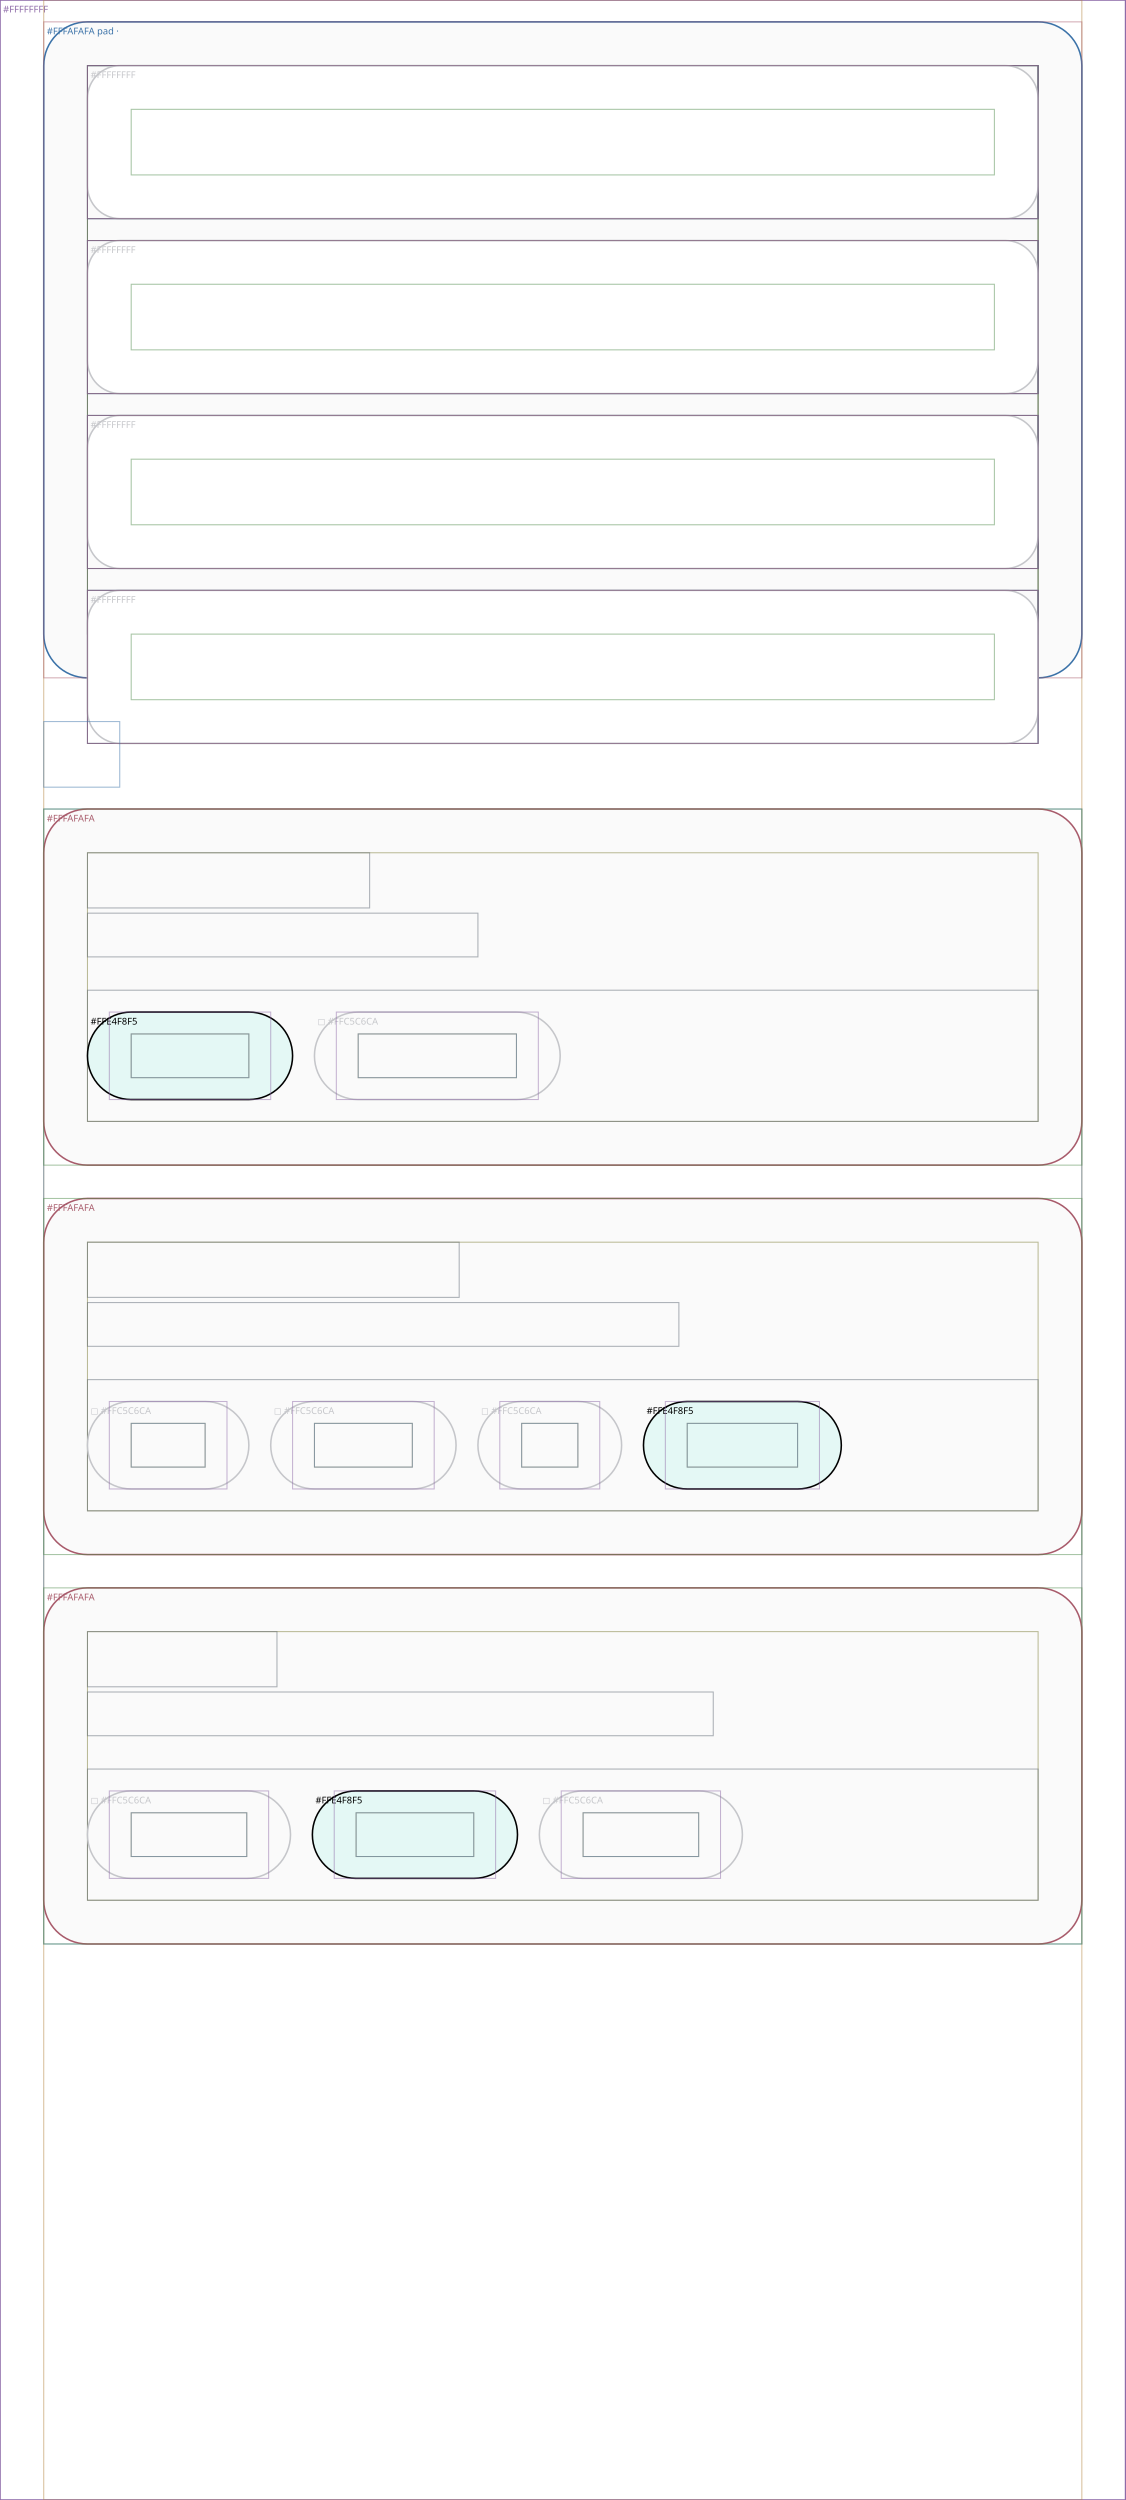
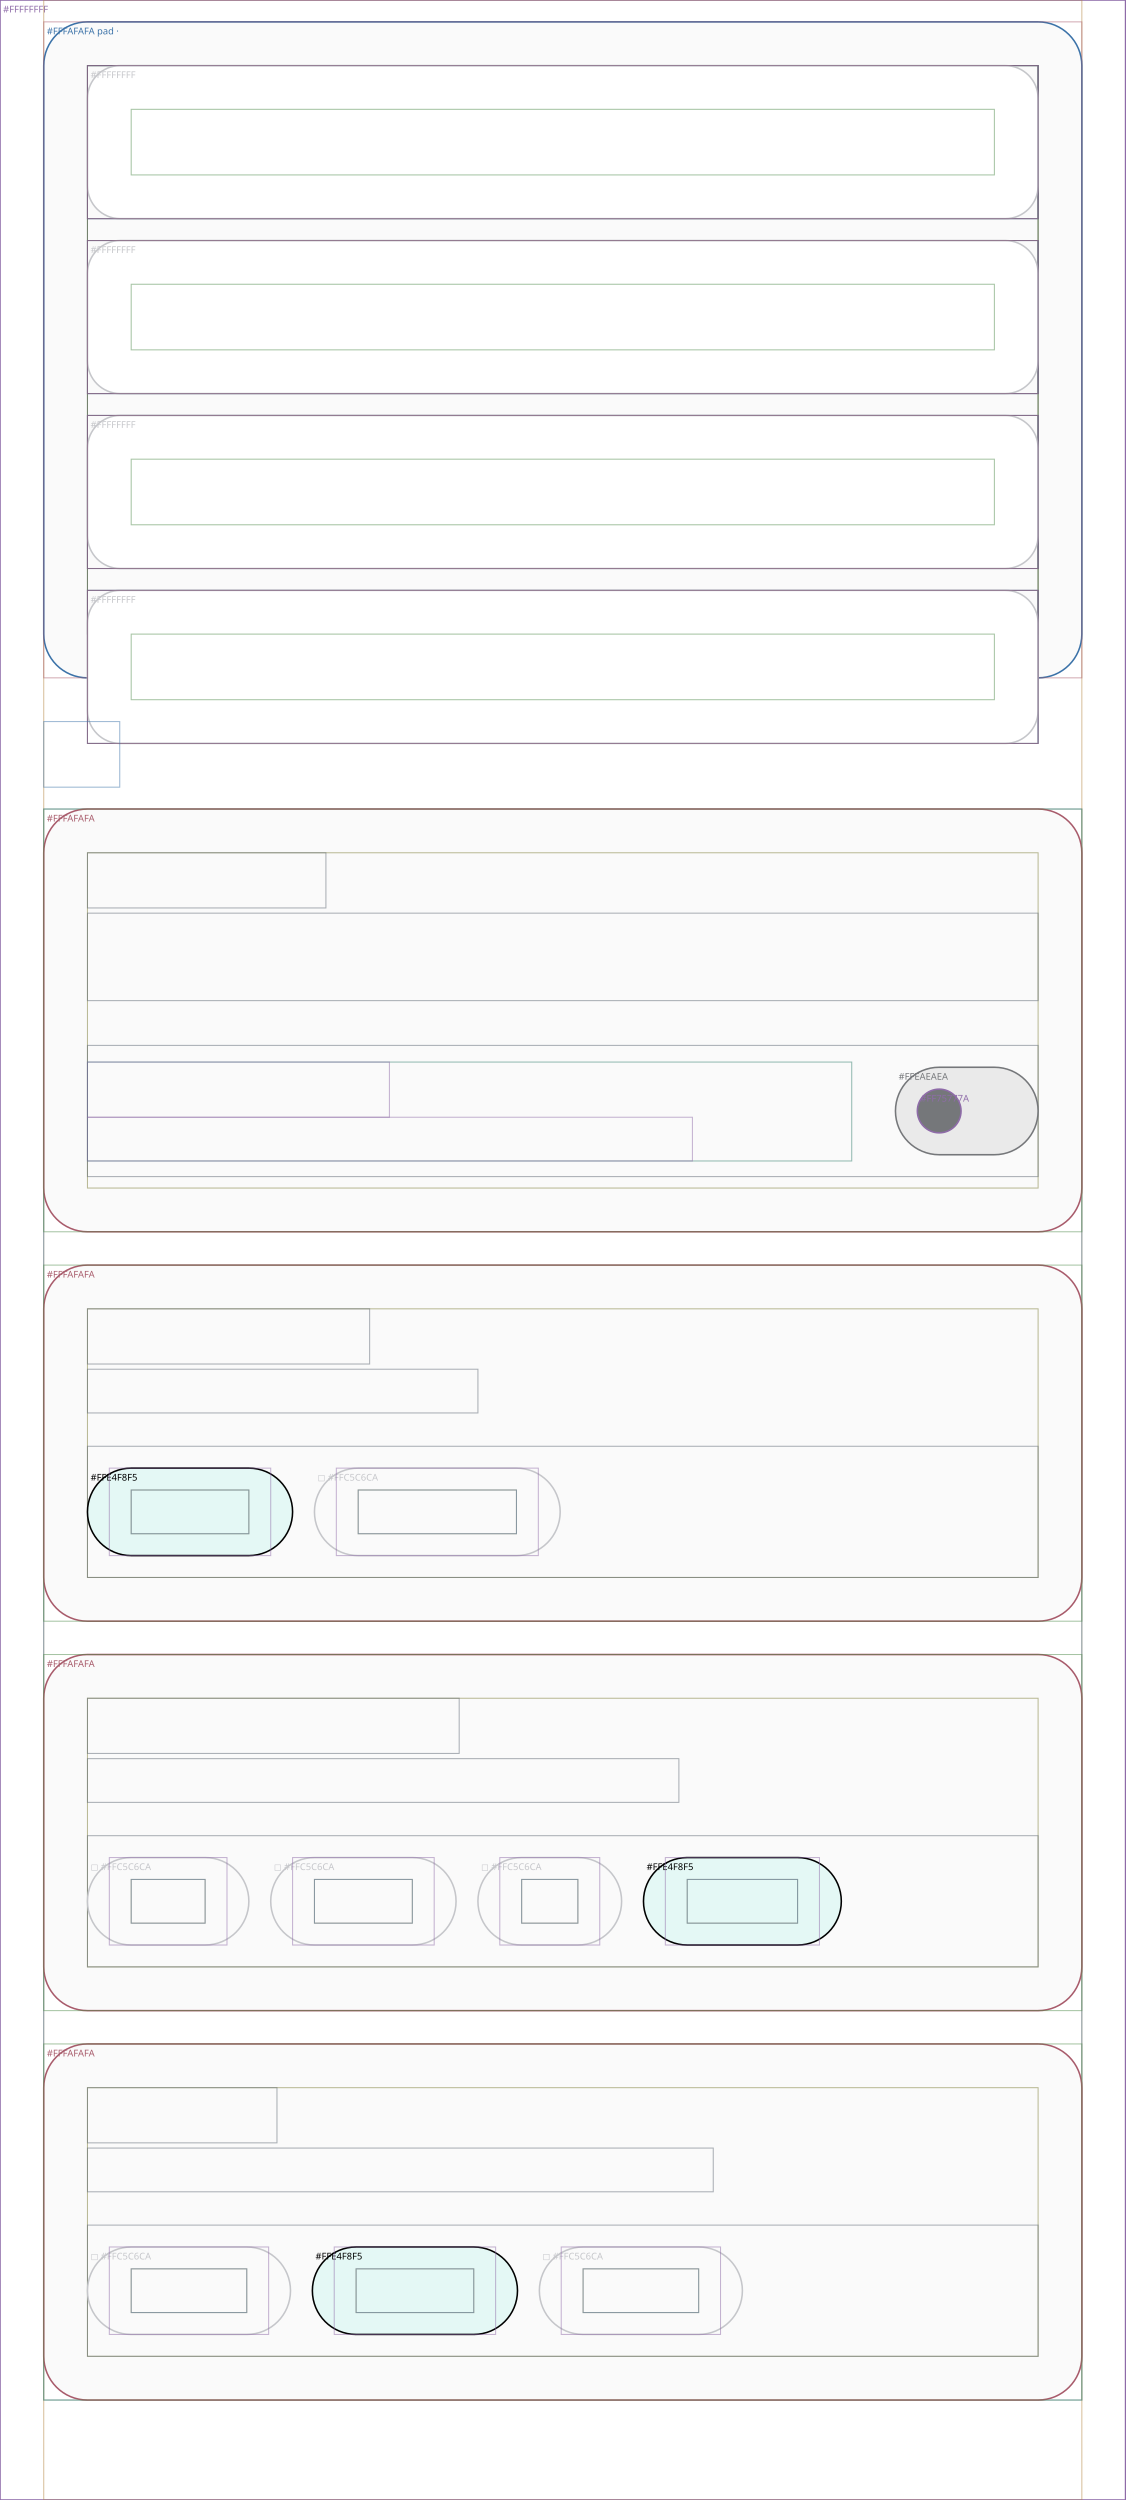
<svg xmlns="http://www.w3.org/2000/svg" viewBox="0 0 1081 2401" width="1081" height="2401" role="img" aria-label="List layout wireframe">
  <rect width="1081" height="2401" fill="#ffffff" />
  <g>
    <rect x="0" y="0" width="1081" height="2401" fill="none" fill-opacity="0" stroke="#5B6470" stroke-width="1" stroke-opacity="0.5" />
  </g>
  <g>
    <rect x="0" y="0" width="1081" height="2401" fill="none" fill-opacity="0" stroke="#2E7D6B" stroke-width="1" stroke-opacity="0.5" />
  </g>
  <g>
    <rect x="0" y="0" width="1081" height="2401" fill="#FFFFFF" fill-opacity="1" stroke="#8E6BA8" stroke-width="1.5" stroke-opacity="1" />
    <text x="3" y="12" font-family="system-ui, sans-serif" font-size="9" fill="#8E6BA8">#FFFFFFFF</text>
  </g>
  <g>
    <rect x="42" y="0" width="997" height="2401" fill="none" fill-opacity="0" stroke="#B0813B" stroke-width="1" stroke-opacity="0.5" />
  </g>
  <g>
    <path d="M84,21 H997 A42,42 0 0 1 1039,63 V609 A42,42 0 0 1 997,651 H84 A42,42 0 0 1 42,609 V63 A42,42 0 0 1 84,21 Z" fill="#FAFAFA" fill-opacity="1" stroke="#3B72A8" stroke-width="1.5" stroke-opacity="1" />
    <text x="45" y="33" font-family="system-ui, sans-serif" font-size="9" fill="#3B72A8">#FFFAFAFA  pad ·</text>
  </g>
  <g>
    <rect x="42" y="21" width="997" height="630" fill="none" fill-opacity="0" stroke="#A85B6B" stroke-width="1" stroke-opacity="0.5" />
  </g>
  <g>
    <rect x="84" y="63" width="913" height="546" fill="none" fill-opacity="0" stroke="#4F8A4A" stroke-width="1" stroke-opacity="0.5" />
  </g>
  <g>
    <rect x="84" y="63" width="913" height="546" fill="none" fill-opacity="0" stroke="#7A7A33" stroke-width="1" stroke-opacity="0.5" />
  </g>
  <g>
    <rect x="84" y="63" width="913" height="546" fill="none" fill-opacity="0" stroke="#5B6470" stroke-width="1" stroke-opacity="0.5" />
  </g>
  <g>
    <rect x="84" y="63" width="913" height="147" fill="none" fill-opacity="0" stroke="#2E7D6B" stroke-width="1" stroke-opacity="0.5" />
  </g>
  <g>
    <rect x="84" y="63" width="913" height="147" fill="none" fill-opacity="0" stroke="#8E6BA8" stroke-width="1" stroke-opacity="0.5" />
  </g>
  <g>
    <path d="M115.5,63 H965.5 A31.5,31.5 0 0 1 997,94.5 V178.5 A31.5,31.5 0 0 1 965.5,210 H115.5 A31.5,31.5 0 0 1 84,178.5 V94.5 A31.5,31.5 0 0 1 115.5,63 Z" fill="#FFFFFF" fill-opacity="1" stroke="#C5C6CA" stroke-width="1.5" stroke-opacity="1" />
    <text x="87" y="75" font-family="system-ui, sans-serif" font-size="9" fill="#C5C6CA">#FFFFFFFF</text>
  </g>
  <g>
    <rect x="84" y="63" width="913" height="147" fill="none" fill-opacity="0" stroke="#3B72A8" stroke-width="1" stroke-opacity="0.5" />
  </g>
  <g>
    <rect x="84" y="63" width="913" height="147" fill="none" fill-opacity="0" stroke="#A85B6B" stroke-width="1" stroke-opacity="0.5" />
  </g>
  <g>
    <rect x="126" y="105" width="829" height="63" fill="none" fill-opacity="0" stroke="#4F8A4A" stroke-width="1" stroke-opacity="0.5" />
  </g>
  <g>
    <rect x="84" y="231" width="913" height="147" fill="none" fill-opacity="0" stroke="#2E7D6B" stroke-width="1" stroke-opacity="0.5" />
  </g>
  <g>
    <rect x="84" y="231" width="913" height="147" fill="none" fill-opacity="0" stroke="#8E6BA8" stroke-width="1" stroke-opacity="0.5" />
  </g>
  <g>
    <path d="M115.5,231 H965.5 A31.5,31.5 0 0 1 997,262.5 V346.5 A31.5,31.5 0 0 1 965.5,378 H115.5 A31.5,31.5 0 0 1 84,346.5 V262.5 A31.5,31.5 0 0 1 115.5,231 Z" fill="#FFFFFF" fill-opacity="1" stroke="#C5C6CA" stroke-width="1.5" stroke-opacity="1" />
    <text x="87" y="243" font-family="system-ui, sans-serif" font-size="9" fill="#C5C6CA">#FFFFFFFF</text>
  </g>
  <g>
    <rect x="84" y="231" width="913" height="147" fill="none" fill-opacity="0" stroke="#3B72A8" stroke-width="1" stroke-opacity="0.5" />
  </g>
  <g>
    <rect x="84" y="231" width="913" height="147" fill="none" fill-opacity="0" stroke="#A85B6B" stroke-width="1" stroke-opacity="0.5" />
  </g>
  <g>
    <rect x="126" y="273" width="829" height="63" fill="none" fill-opacity="0" stroke="#4F8A4A" stroke-width="1" stroke-opacity="0.5" />
  </g>
  <g>
    <rect x="84" y="399" width="913" height="147" fill="none" fill-opacity="0" stroke="#2E7D6B" stroke-width="1" stroke-opacity="0.5" />
  </g>
  <g>
    <rect x="84" y="399" width="913" height="147" fill="none" fill-opacity="0" stroke="#8E6BA8" stroke-width="1" stroke-opacity="0.5" />
  </g>
  <g>
    <path d="M115.5,399 H965.5 A31.5,31.5 0 0 1 997,430.5 V514.5 A31.5,31.5 0 0 1 965.5,546 H115.5 A31.5,31.5 0 0 1 84,514.5 V430.5 A31.5,31.5 0 0 1 115.5,399 Z" fill="#FFFFFF" fill-opacity="1" stroke="#C5C6CA" stroke-width="1.5" stroke-opacity="1" />
    <text x="87" y="411" font-family="system-ui, sans-serif" font-size="9" fill="#C5C6CA">#FFFFFFFF</text>
  </g>
  <g>
    <rect x="84" y="399" width="913" height="147" fill="none" fill-opacity="0" stroke="#3B72A8" stroke-width="1" stroke-opacity="0.5" />
  </g>
  <g>
    <rect x="84" y="399" width="913" height="147" fill="none" fill-opacity="0" stroke="#A85B6B" stroke-width="1" stroke-opacity="0.5" />
  </g>
  <g>
    <rect x="126" y="441" width="829" height="63" fill="none" fill-opacity="0" stroke="#4F8A4A" stroke-width="1" stroke-opacity="0.5" />
  </g>
  <g>
    <rect x="84" y="567" width="913" height="147" fill="none" fill-opacity="0" stroke="#2E7D6B" stroke-width="1" stroke-opacity="0.5" />
  </g>
  <g>
    <rect x="84" y="567" width="913" height="147" fill="none" fill-opacity="0" stroke="#8E6BA8" stroke-width="1" stroke-opacity="0.5" />
  </g>
  <g>
    <path d="M115.5,567 H965.5 A31.5,31.5 0 0 1 997,598.5 V682.5 A31.5,31.5 0 0 1 965.5,714 H115.5 A31.5,31.5 0 0 1 84,682.5 V598.5 A31.5,31.5 0 0 1 115.5,567 Z" fill="#FFFFFF" fill-opacity="1" stroke="#C5C6CA" stroke-width="1.5" stroke-opacity="1" />
    <text x="87" y="579" font-family="system-ui, sans-serif" font-size="9" fill="#C5C6CA">#FFFFFFFF</text>
  </g>
  <g>
    <rect x="84" y="567" width="913" height="147" fill="none" fill-opacity="0" stroke="#3B72A8" stroke-width="1" stroke-opacity="0.5" />
  </g>
  <g>
    <rect x="84" y="567" width="913" height="147" fill="none" fill-opacity="0" stroke="#A85B6B" stroke-width="1" stroke-opacity="0.5" />
  </g>
  <g>
    <rect x="126" y="609" width="829" height="63" fill="none" fill-opacity="0" stroke="#4F8A4A" stroke-width="1" stroke-opacity="0.5" />
  </g>
  <g>
    <rect x="42" y="693" width="73" height="63" fill="none" fill-opacity="0" stroke="#3B72A8" stroke-width="1" stroke-opacity="0.5" />
  </g>
  <g>
-     <rect x="42" y="777" width="997" height="1090" fill="none" fill-opacity="0" stroke="#3B72A8" stroke-width="1" stroke-opacity="0.5" />
-   </g>
-   <g>
-     <path d="M84,777 H997 A42,42 0 0 1 1039,819 V1077 A42,42 0 0 1 997,1119 H84 A42,42 0 0 1 42,1077 V819 A42,42 0 0 1 84,777 Z" fill="#FAFAFA" fill-opacity="1" stroke="#A85B6B" stroke-width="1.5" stroke-opacity="1" />
+     <rect x="42" y="777" width="997" height="1528" fill="none" fill-opacity="0" stroke="#3B72A8" stroke-width="1" stroke-opacity="0.5" />
+   </g>
+   <g>
+     <path d="M84,777 H997 A42,42 0 0 1 1039,819 V1141 A42,42 0 0 1 997,1183 H84 A42,42 0 0 1 42,1141 V819 A42,42 0 0 1 84,777 Z" fill="#FAFAFA" fill-opacity="1" stroke="#A85B6B" stroke-width="1.5" stroke-opacity="1" />
    <text x="45" y="789" font-family="system-ui, sans-serif" font-size="9" fill="#A85B6B">#FFFAFAFA</text>
  </g>
  <g>
-     <rect x="42" y="777" width="997" height="342" fill="none" fill-opacity="0" stroke="#4F8A4A" stroke-width="1" stroke-opacity="0.5" />
-   </g>
-   <g>
-     <rect x="84" y="819" width="913" height="258" fill="none" fill-opacity="0" stroke="#7A7A33" stroke-width="1" stroke-opacity="0.5" />
-   </g>
-   <g>
-     <rect x="84" y="819" width="271" height="53" fill="none" fill-opacity="0" stroke="#5B6470" stroke-width="1" stroke-opacity="0.5" />
-   </g>
-   <g>
-     <rect x="84" y="877" width="375" height="42" fill="none" fill-opacity="0" stroke="#5B6470" stroke-width="1" stroke-opacity="0.5" />
-   </g>
-   <g>
-     <rect x="84" y="951" width="913" height="126" fill="none" fill-opacity="0" stroke="#5B6470" stroke-width="1" stroke-opacity="0.5" />
-   </g>
-   <g>
-     <path d="M126,972 H239 A42,42 0 0 1 281,1014 V1014 A42,42 0 0 1 239,1056 H126 A42,42 0 0 1 84,1014 V1014 A42,42 0 0 1 126,972 Z" fill="#E4F8F5" fill-opacity="1" stroke="#000000" stroke-width="1.5" stroke-opacity="1" />
-     <text x="87" y="984" font-family="system-ui, sans-serif" font-size="9" fill="#000000">#FFE4F8F5</text>
-   </g>
-   <g>
-     <rect x="105" y="972" width="155" height="84" fill="none" fill-opacity="0" stroke="#8E6BA8" stroke-width="1" stroke-opacity="0.5" />
-   </g>
-   <g>
-     <rect x="126" y="993" width="113" height="42" fill="none" fill-opacity="0" stroke="#B0813B" stroke-width="1" stroke-opacity="0.5" />
-   </g>
-   <g>
-     <rect x="126" y="993" width="113" height="42" fill="none" fill-opacity="0" stroke="#3B72A8" stroke-width="1" stroke-opacity="0.5" />
-   </g>
-   <g>
-     <path d="M344,972 H496 A42,42 0 0 1 538,1014 V1014 A42,42 0 0 1 496,1056 H344 A42,42 0 0 1 302,1014 V1014 A42,42 0 0 1 344,972 Z" fill="none" fill-opacity="0" stroke="#C5C6CA" stroke-width="1.5" stroke-opacity="1" />
-     <text x="305" y="984" font-family="system-ui, sans-serif" font-size="9" fill="#C5C6CA">◻ #FFC5C6CA</text>
-   </g>
-   <g>
-     <rect x="323" y="972" width="194" height="84" fill="none" fill-opacity="0" stroke="#8E6BA8" stroke-width="1" stroke-opacity="0.5" />
-   </g>
-   <g>
-     <rect x="344" y="993" width="152" height="42" fill="none" fill-opacity="0" stroke="#B0813B" stroke-width="1" stroke-opacity="0.5" />
-   </g>
-   <g>
-     <rect x="344" y="993" width="152" height="42" fill="none" fill-opacity="0" stroke="#3B72A8" stroke-width="1" stroke-opacity="0.5" />
-   </g>
-   <g>
-     <path d="M84,1151 H997 A42,42 0 0 1 1039,1193 V1451 A42,42 0 0 1 997,1493 H84 A42,42 0 0 1 42,1451 V1193 A42,42 0 0 1 84,1151 Z" fill="#FAFAFA" fill-opacity="1" stroke="#A85B6B" stroke-width="1.5" stroke-opacity="1" />
-     <text x="45" y="1163" font-family="system-ui, sans-serif" font-size="9" fill="#A85B6B">#FFFAFAFA</text>
-   </g>
-   <g>
-     <rect x="42" y="1151" width="997" height="342" fill="none" fill-opacity="0" stroke="#4F8A4A" stroke-width="1" stroke-opacity="0.5" />
-   </g>
-   <g>
-     <rect x="84" y="1193" width="913" height="258" fill="none" fill-opacity="0" stroke="#7A7A33" stroke-width="1" stroke-opacity="0.5" />
-   </g>
-   <g>
-     <rect x="84" y="1193" width="357" height="53" fill="none" fill-opacity="0" stroke="#5B6470" stroke-width="1" stroke-opacity="0.5" />
-   </g>
-   <g>
-     <rect x="84" y="1251" width="568" height="42" fill="none" fill-opacity="0" stroke="#5B6470" stroke-width="1" stroke-opacity="0.5" />
-   </g>
-   <g>
-     <rect x="84" y="1325" width="913" height="126" fill="none" fill-opacity="0" stroke="#5B6470" stroke-width="1" stroke-opacity="0.5" />
-   </g>
-   <g>
-     <path d="M126,1346 H197 A42,42 0 0 1 239,1388 V1388 A42,42 0 0 1 197,1430 H126 A42,42 0 0 1 84,1388 V1388 A42,42 0 0 1 126,1346 Z" fill="none" fill-opacity="0" stroke="#C5C6CA" stroke-width="1.5" stroke-opacity="1" />
-     <text x="87" y="1358" font-family="system-ui, sans-serif" font-size="9" fill="#C5C6CA">◻ #FFC5C6CA</text>
-   </g>
-   <g>
-     <rect x="105" y="1346" width="113" height="84" fill="none" fill-opacity="0" stroke="#8E6BA8" stroke-width="1" stroke-opacity="0.5" />
-   </g>
-   <g>
-     <rect x="126" y="1367" width="71" height="42" fill="none" fill-opacity="0" stroke="#B0813B" stroke-width="1" stroke-opacity="0.5" />
-   </g>
-   <g>
-     <rect x="126" y="1367" width="71" height="42" fill="none" fill-opacity="0" stroke="#3B72A8" stroke-width="1" stroke-opacity="0.5" />
-   </g>
-   <g>
-     <path d="M302,1346 H396 A42,42 0 0 1 438,1388 V1388 A42,42 0 0 1 396,1430 H302 A42,42 0 0 1 260,1388 V1388 A42,42 0 0 1 302,1346 Z" fill="none" fill-opacity="0" stroke="#C5C6CA" stroke-width="1.5" stroke-opacity="1" />
-     <text x="263" y="1358" font-family="system-ui, sans-serif" font-size="9" fill="#C5C6CA">◻ #FFC5C6CA</text>
-   </g>
-   <g>
-     <rect x="281" y="1346" width="136" height="84" fill="none" fill-opacity="0" stroke="#8E6BA8" stroke-width="1" stroke-opacity="0.5" />
-   </g>
-   <g>
-     <rect x="302" y="1367" width="94" height="42" fill="none" fill-opacity="0" stroke="#B0813B" stroke-width="1" stroke-opacity="0.5" />
-   </g>
-   <g>
-     <rect x="302" y="1367" width="94" height="42" fill="none" fill-opacity="0" stroke="#3B72A8" stroke-width="1" stroke-opacity="0.5" />
-   </g>
-   <g>
-     <path d="M501,1346 H555 A42,42 0 0 1 597,1388 V1388 A42,42 0 0 1 555,1430 H501 A42,42 0 0 1 459,1388 V1388 A42,42 0 0 1 501,1346 Z" fill="none" fill-opacity="0" stroke="#C5C6CA" stroke-width="1.5" stroke-opacity="1" />
-     <text x="462" y="1358" font-family="system-ui, sans-serif" font-size="9" fill="#C5C6CA">◻ #FFC5C6CA</text>
-   </g>
-   <g>
-     <rect x="480" y="1346" width="96" height="84" fill="none" fill-opacity="0" stroke="#8E6BA8" stroke-width="1" stroke-opacity="0.5" />
-   </g>
-   <g>
-     <rect x="501" y="1367" width="54" height="42" fill="none" fill-opacity="0" stroke="#B0813B" stroke-width="1" stroke-opacity="0.5" />
-   </g>
-   <g>
-     <rect x="501" y="1367" width="54" height="42" fill="none" fill-opacity="0" stroke="#3B72A8" stroke-width="1" stroke-opacity="0.5" />
-   </g>
-   <g>
-     <path d="M660,1346 H766 A42,42 0 0 1 808,1388 V1388 A42,42 0 0 1 766,1430 H660 A42,42 0 0 1 618,1388 V1388 A42,42 0 0 1 660,1346 Z" fill="#E4F8F5" fill-opacity="1" stroke="#000000" stroke-width="1.5" stroke-opacity="1" />
-     <text x="621" y="1358" font-family="system-ui, sans-serif" font-size="9" fill="#000000">#FFE4F8F5</text>
-   </g>
-   <g>
-     <rect x="639" y="1346" width="148" height="84" fill="none" fill-opacity="0" stroke="#8E6BA8" stroke-width="1" stroke-opacity="0.5" />
-   </g>
-   <g>
-     <rect x="660" y="1367" width="106" height="42" fill="none" fill-opacity="0" stroke="#B0813B" stroke-width="1" stroke-opacity="0.5" />
-   </g>
-   <g>
-     <rect x="660" y="1367" width="106" height="42" fill="none" fill-opacity="0" stroke="#3B72A8" stroke-width="1" stroke-opacity="0.5" />
-   </g>
-   <g>
-     <path d="M84,1525 H997 A42,42 0 0 1 1039,1567 V1825 A42,42 0 0 1 997,1867 H84 A42,42 0 0 1 42,1825 V1567 A42,42 0 0 1 84,1525 Z" fill="#FAFAFA" fill-opacity="1" stroke="#A85B6B" stroke-width="1.5" stroke-opacity="1" />
-     <text x="45" y="1537" font-family="system-ui, sans-serif" font-size="9" fill="#A85B6B">#FFFAFAFA</text>
-   </g>
-   <g>
-     <rect x="42" y="1525" width="997" height="342" fill="none" fill-opacity="0" stroke="#4F8A4A" stroke-width="1" stroke-opacity="0.5" />
-   </g>
-   <g>
-     <rect x="84" y="1567" width="913" height="258" fill="none" fill-opacity="0" stroke="#7A7A33" stroke-width="1" stroke-opacity="0.5" />
-   </g>
-   <g>
-     <rect x="84" y="1567" width="182" height="53" fill="none" fill-opacity="0" stroke="#5B6470" stroke-width="1" stroke-opacity="0.5" />
-   </g>
-   <g>
-     <rect x="84" y="1625" width="601" height="42" fill="none" fill-opacity="0" stroke="#5B6470" stroke-width="1" stroke-opacity="0.5" />
-   </g>
-   <g>
-     <rect x="84" y="1699" width="913" height="126" fill="none" fill-opacity="0" stroke="#5B6470" stroke-width="1" stroke-opacity="0.5" />
-   </g>
-   <g>
-     <path d="M126,1720 H237 A42,42 0 0 1 279,1762 V1762 A42,42 0 0 1 237,1804 H126 A42,42 0 0 1 84,1762 V1762 A42,42 0 0 1 126,1720 Z" fill="none" fill-opacity="0" stroke="#C5C6CA" stroke-width="1.5" stroke-opacity="1" />
-     <text x="87" y="1732" font-family="system-ui, sans-serif" font-size="9" fill="#C5C6CA">◻ #FFC5C6CA</text>
-   </g>
-   <g>
-     <rect x="105" y="1720" width="153" height="84" fill="none" fill-opacity="0" stroke="#8E6BA8" stroke-width="1" stroke-opacity="0.5" />
-   </g>
-   <g>
-     <rect x="126" y="1741" width="111" height="42" fill="none" fill-opacity="0" stroke="#B0813B" stroke-width="1" stroke-opacity="0.5" />
-   </g>
-   <g>
-     <rect x="126" y="1741" width="111" height="42" fill="none" fill-opacity="0" stroke="#3B72A8" stroke-width="1" stroke-opacity="0.5" />
-   </g>
-   <g>
-     <path d="M342,1720 H455 A42,42 0 0 1 497,1762 V1762 A42,42 0 0 1 455,1804 H342 A42,42 0 0 1 300,1762 V1762 A42,42 0 0 1 342,1720 Z" fill="#E4F8F5" fill-opacity="1" stroke="#000000" stroke-width="1.5" stroke-opacity="1" />
-     <text x="303" y="1732" font-family="system-ui, sans-serif" font-size="9" fill="#000000">#FFE4F8F5</text>
-   </g>
-   <g>
-     <rect x="321" y="1720" width="155" height="84" fill="none" fill-opacity="0" stroke="#8E6BA8" stroke-width="1" stroke-opacity="0.5" />
-   </g>
-   <g>
-     <rect x="342" y="1741" width="113" height="42" fill="none" fill-opacity="0" stroke="#B0813B" stroke-width="1" stroke-opacity="0.5" />
-   </g>
-   <g>
-     <rect x="342" y="1741" width="113" height="42" fill="none" fill-opacity="0" stroke="#3B72A8" stroke-width="1" stroke-opacity="0.5" />
-   </g>
-   <g>
-     <path d="M560,1720 H671 A42,42 0 0 1 713,1762 V1762 A42,42 0 0 1 671,1804 H560 A42,42 0 0 1 518,1762 V1762 A42,42 0 0 1 560,1720 Z" fill="none" fill-opacity="0" stroke="#C5C6CA" stroke-width="1.5" stroke-opacity="1" />
-     <text x="521" y="1732" font-family="system-ui, sans-serif" font-size="9" fill="#C5C6CA">◻ #FFC5C6CA</text>
-   </g>
-   <g>
-     <rect x="539" y="1720" width="153" height="84" fill="none" fill-opacity="0" stroke="#8E6BA8" stroke-width="1" stroke-opacity="0.5" />
-   </g>
-   <g>
-     <rect x="560" y="1741" width="111" height="42" fill="none" fill-opacity="0" stroke="#B0813B" stroke-width="1" stroke-opacity="0.5" />
-   </g>
-   <g>
-     <rect x="560" y="1741" width="111" height="42" fill="none" fill-opacity="0" stroke="#3B72A8" stroke-width="1" stroke-opacity="0.5" />
+     <rect x="42" y="777" width="997" height="406" fill="none" fill-opacity="0" stroke="#4F8A4A" stroke-width="1" stroke-opacity="0.5" />
+   </g>
+   <g>
+     <rect x="84" y="819" width="913" height="322" fill="none" fill-opacity="0" stroke="#7A7A33" stroke-width="1" stroke-opacity="0.5" />
+   </g>
+   <g>
+     <rect x="84" y="819" width="229" height="53" fill="none" fill-opacity="0" stroke="#5B6470" stroke-width="1" stroke-opacity="0.5" />
+   </g>
+   <g>
+     <rect x="84" y="877" width="913" height="84" fill="none" fill-opacity="0" stroke="#5B6470" stroke-width="1" stroke-opacity="0.5" />
+   </g>
+   <g>
+     <rect x="84" y="1004" width="913" height="126" fill="none" fill-opacity="0" stroke="#5B6470" stroke-width="1" stroke-opacity="0.5" />
+   </g>
+   <g>
+     <rect x="84" y="1020" width="734" height="95" fill="none" fill-opacity="0" stroke="#2E7D6B" stroke-width="1" stroke-opacity="0.5" />
+   </g>
+   <g>
+     <rect x="84" y="1020" width="290" height="53" fill="none" fill-opacity="0" stroke="#8E6BA8" stroke-width="1" stroke-opacity="0.5" />
+   </g>
+   <g>
+     <rect x="84" y="1073" width="581" height="42" fill="none" fill-opacity="0" stroke="#8E6BA8" stroke-width="1" stroke-opacity="0.5" />
+   </g>
+   <g>
+     <path d="M902,1025 H955 A42,42 0 0 1 997,1067 V1067 A42,42 0 0 1 955,1109 H902 A42,42 0 0 1 860,1067 V1067 A42,42 0 0 1 902,1025 Z" fill="#EAEAEA" fill-opacity="1" stroke="#75777A" stroke-width="1.5" stroke-opacity="1" />
+     <text x="863" y="1037" font-family="system-ui, sans-serif" font-size="9" fill="#75777A">#FFEAEAEA</text>
+   </g>
+   <g>
+     <path d="M902,1046 H902 A21,21 0 0 1 923,1067 V1067 A21,21 0 0 1 902,1088 H902 A21,21 0 0 1 881,1067 V1067 A21,21 0 0 1 902,1046 Z" fill="#75777A" fill-opacity="1" stroke="#8E6BA8" stroke-width="1.5" stroke-opacity="1" />
+     <text x="884" y="1058" font-family="system-ui, sans-serif" font-size="9" fill="#8E6BA8">#FF75777A</text>
+   </g>
+   <g>
+     <path d="M84,1215 H997 A42,42 0 0 1 1039,1257 V1515 A42,42 0 0 1 997,1557 H84 A42,42 0 0 1 42,1515 V1257 A42,42 0 0 1 84,1215 Z" fill="#FAFAFA" fill-opacity="1" stroke="#A85B6B" stroke-width="1.5" stroke-opacity="1" />
+     <text x="45" y="1227" font-family="system-ui, sans-serif" font-size="9" fill="#A85B6B">#FFFAFAFA</text>
+   </g>
+   <g>
+     <rect x="42" y="1215" width="997" height="342" fill="none" fill-opacity="0" stroke="#4F8A4A" stroke-width="1" stroke-opacity="0.5" />
+   </g>
+   <g>
+     <rect x="84" y="1257" width="913" height="258" fill="none" fill-opacity="0" stroke="#7A7A33" stroke-width="1" stroke-opacity="0.5" />
+   </g>
+   <g>
+     <rect x="84" y="1257" width="271" height="53" fill="none" fill-opacity="0" stroke="#5B6470" stroke-width="1" stroke-opacity="0.5" />
+   </g>
+   <g>
+     <rect x="84" y="1315" width="375" height="42" fill="none" fill-opacity="0" stroke="#5B6470" stroke-width="1" stroke-opacity="0.5" />
+   </g>
+   <g>
+     <rect x="84" y="1389" width="913" height="126" fill="none" fill-opacity="0" stroke="#5B6470" stroke-width="1" stroke-opacity="0.5" />
+   </g>
+   <g>
+     <path d="M126,1410 H239 A42,42 0 0 1 281,1452 V1452 A42,42 0 0 1 239,1494 H126 A42,42 0 0 1 84,1452 V1452 A42,42 0 0 1 126,1410 Z" fill="#E4F8F5" fill-opacity="1" stroke="#000000" stroke-width="1.5" stroke-opacity="1" />
+     <text x="87" y="1422" font-family="system-ui, sans-serif" font-size="9" fill="#000000">#FFE4F8F5</text>
+   </g>
+   <g>
+     <rect x="105" y="1410" width="155" height="84" fill="none" fill-opacity="0" stroke="#8E6BA8" stroke-width="1" stroke-opacity="0.5" />
+   </g>
+   <g>
+     <rect x="126" y="1431" width="113" height="42" fill="none" fill-opacity="0" stroke="#B0813B" stroke-width="1" stroke-opacity="0.5" />
+   </g>
+   <g>
+     <rect x="126" y="1431" width="113" height="42" fill="none" fill-opacity="0" stroke="#3B72A8" stroke-width="1" stroke-opacity="0.5" />
+   </g>
+   <g>
+     <path d="M344,1410 H496 A42,42 0 0 1 538,1452 V1452 A42,42 0 0 1 496,1494 H344 A42,42 0 0 1 302,1452 V1452 A42,42 0 0 1 344,1410 Z" fill="none" fill-opacity="0" stroke="#C5C6CA" stroke-width="1.5" stroke-opacity="1" />
+     <text x="305" y="1422" font-family="system-ui, sans-serif" font-size="9" fill="#C5C6CA">◻ #FFC5C6CA</text>
+   </g>
+   <g>
+     <rect x="323" y="1410" width="194" height="84" fill="none" fill-opacity="0" stroke="#8E6BA8" stroke-width="1" stroke-opacity="0.5" />
+   </g>
+   <g>
+     <rect x="344" y="1431" width="152" height="42" fill="none" fill-opacity="0" stroke="#B0813B" stroke-width="1" stroke-opacity="0.5" />
+   </g>
+   <g>
+     <rect x="344" y="1431" width="152" height="42" fill="none" fill-opacity="0" stroke="#3B72A8" stroke-width="1" stroke-opacity="0.5" />
+   </g>
+   <g>
+     <path d="M84,1589 H997 A42,42 0 0 1 1039,1631 V1889 A42,42 0 0 1 997,1931 H84 A42,42 0 0 1 42,1889 V1631 A42,42 0 0 1 84,1589 Z" fill="#FAFAFA" fill-opacity="1" stroke="#A85B6B" stroke-width="1.5" stroke-opacity="1" />
+     <text x="45" y="1601" font-family="system-ui, sans-serif" font-size="9" fill="#A85B6B">#FFFAFAFA</text>
+   </g>
+   <g>
+     <rect x="42" y="1589" width="997" height="342" fill="none" fill-opacity="0" stroke="#4F8A4A" stroke-width="1" stroke-opacity="0.5" />
+   </g>
+   <g>
+     <rect x="84" y="1631" width="913" height="258" fill="none" fill-opacity="0" stroke="#7A7A33" stroke-width="1" stroke-opacity="0.5" />
+   </g>
+   <g>
+     <rect x="84" y="1631" width="357" height="53" fill="none" fill-opacity="0" stroke="#5B6470" stroke-width="1" stroke-opacity="0.5" />
+   </g>
+   <g>
+     <rect x="84" y="1689" width="568" height="42" fill="none" fill-opacity="0" stroke="#5B6470" stroke-width="1" stroke-opacity="0.5" />
+   </g>
+   <g>
+     <rect x="84" y="1763" width="913" height="126" fill="none" fill-opacity="0" stroke="#5B6470" stroke-width="1" stroke-opacity="0.5" />
+   </g>
+   <g>
+     <path d="M126,1784 H197 A42,42 0 0 1 239,1826 V1826 A42,42 0 0 1 197,1868 H126 A42,42 0 0 1 84,1826 V1826 A42,42 0 0 1 126,1784 Z" fill="none" fill-opacity="0" stroke="#C5C6CA" stroke-width="1.5" stroke-opacity="1" />
+     <text x="87" y="1796" font-family="system-ui, sans-serif" font-size="9" fill="#C5C6CA">◻ #FFC5C6CA</text>
+   </g>
+   <g>
+     <rect x="105" y="1784" width="113" height="84" fill="none" fill-opacity="0" stroke="#8E6BA8" stroke-width="1" stroke-opacity="0.5" />
+   </g>
+   <g>
+     <rect x="126" y="1805" width="71" height="42" fill="none" fill-opacity="0" stroke="#B0813B" stroke-width="1" stroke-opacity="0.5" />
+   </g>
+   <g>
+     <rect x="126" y="1805" width="71" height="42" fill="none" fill-opacity="0" stroke="#3B72A8" stroke-width="1" stroke-opacity="0.5" />
+   </g>
+   <g>
+     <path d="M302,1784 H396 A42,42 0 0 1 438,1826 V1826 A42,42 0 0 1 396,1868 H302 A42,42 0 0 1 260,1826 V1826 A42,42 0 0 1 302,1784 Z" fill="none" fill-opacity="0" stroke="#C5C6CA" stroke-width="1.5" stroke-opacity="1" />
+     <text x="263" y="1796" font-family="system-ui, sans-serif" font-size="9" fill="#C5C6CA">◻ #FFC5C6CA</text>
+   </g>
+   <g>
+     <rect x="281" y="1784" width="136" height="84" fill="none" fill-opacity="0" stroke="#8E6BA8" stroke-width="1" stroke-opacity="0.5" />
+   </g>
+   <g>
+     <rect x="302" y="1805" width="94" height="42" fill="none" fill-opacity="0" stroke="#B0813B" stroke-width="1" stroke-opacity="0.5" />
+   </g>
+   <g>
+     <rect x="302" y="1805" width="94" height="42" fill="none" fill-opacity="0" stroke="#3B72A8" stroke-width="1" stroke-opacity="0.5" />
+   </g>
+   <g>
+     <path d="M501,1784 H555 A42,42 0 0 1 597,1826 V1826 A42,42 0 0 1 555,1868 H501 A42,42 0 0 1 459,1826 V1826 A42,42 0 0 1 501,1784 Z" fill="none" fill-opacity="0" stroke="#C5C6CA" stroke-width="1.5" stroke-opacity="1" />
+     <text x="462" y="1796" font-family="system-ui, sans-serif" font-size="9" fill="#C5C6CA">◻ #FFC5C6CA</text>
+   </g>
+   <g>
+     <rect x="480" y="1784" width="96" height="84" fill="none" fill-opacity="0" stroke="#8E6BA8" stroke-width="1" stroke-opacity="0.5" />
+   </g>
+   <g>
+     <rect x="501" y="1805" width="54" height="42" fill="none" fill-opacity="0" stroke="#B0813B" stroke-width="1" stroke-opacity="0.5" />
+   </g>
+   <g>
+     <rect x="501" y="1805" width="54" height="42" fill="none" fill-opacity="0" stroke="#3B72A8" stroke-width="1" stroke-opacity="0.5" />
+   </g>
+   <g>
+     <path d="M660,1784 H766 A42,42 0 0 1 808,1826 V1826 A42,42 0 0 1 766,1868 H660 A42,42 0 0 1 618,1826 V1826 A42,42 0 0 1 660,1784 Z" fill="#E4F8F5" fill-opacity="1" stroke="#000000" stroke-width="1.5" stroke-opacity="1" />
+     <text x="621" y="1796" font-family="system-ui, sans-serif" font-size="9" fill="#000000">#FFE4F8F5</text>
+   </g>
+   <g>
+     <rect x="639" y="1784" width="148" height="84" fill="none" fill-opacity="0" stroke="#8E6BA8" stroke-width="1" stroke-opacity="0.5" />
+   </g>
+   <g>
+     <rect x="660" y="1805" width="106" height="42" fill="none" fill-opacity="0" stroke="#B0813B" stroke-width="1" stroke-opacity="0.5" />
+   </g>
+   <g>
+     <rect x="660" y="1805" width="106" height="42" fill="none" fill-opacity="0" stroke="#3B72A8" stroke-width="1" stroke-opacity="0.5" />
+   </g>
+   <g>
+     <path d="M84,1963 H997 A42,42 0 0 1 1039,2005 V2263 A42,42 0 0 1 997,2305 H84 A42,42 0 0 1 42,2263 V2005 A42,42 0 0 1 84,1963 Z" fill="#FAFAFA" fill-opacity="1" stroke="#A85B6B" stroke-width="1.5" stroke-opacity="1" />
+     <text x="45" y="1975" font-family="system-ui, sans-serif" font-size="9" fill="#A85B6B">#FFFAFAFA</text>
+   </g>
+   <g>
+     <rect x="42" y="1963" width="997" height="342" fill="none" fill-opacity="0" stroke="#4F8A4A" stroke-width="1" stroke-opacity="0.5" />
+   </g>
+   <g>
+     <rect x="84" y="2005" width="913" height="258" fill="none" fill-opacity="0" stroke="#7A7A33" stroke-width="1" stroke-opacity="0.5" />
+   </g>
+   <g>
+     <rect x="84" y="2005" width="182" height="53" fill="none" fill-opacity="0" stroke="#5B6470" stroke-width="1" stroke-opacity="0.5" />
+   </g>
+   <g>
+     <rect x="84" y="2063" width="601" height="42" fill="none" fill-opacity="0" stroke="#5B6470" stroke-width="1" stroke-opacity="0.5" />
+   </g>
+   <g>
+     <rect x="84" y="2137" width="913" height="126" fill="none" fill-opacity="0" stroke="#5B6470" stroke-width="1" stroke-opacity="0.5" />
+   </g>
+   <g>
+     <path d="M126,2158 H237 A42,42 0 0 1 279,2200 V2200 A42,42 0 0 1 237,2242 H126 A42,42 0 0 1 84,2200 V2200 A42,42 0 0 1 126,2158 Z" fill="none" fill-opacity="0" stroke="#C5C6CA" stroke-width="1.5" stroke-opacity="1" />
+     <text x="87" y="2170" font-family="system-ui, sans-serif" font-size="9" fill="#C5C6CA">◻ #FFC5C6CA</text>
+   </g>
+   <g>
+     <rect x="105" y="2158" width="153" height="84" fill="none" fill-opacity="0" stroke="#8E6BA8" stroke-width="1" stroke-opacity="0.5" />
+   </g>
+   <g>
+     <rect x="126" y="2179" width="111" height="42" fill="none" fill-opacity="0" stroke="#B0813B" stroke-width="1" stroke-opacity="0.5" />
+   </g>
+   <g>
+     <rect x="126" y="2179" width="111" height="42" fill="none" fill-opacity="0" stroke="#3B72A8" stroke-width="1" stroke-opacity="0.5" />
+   </g>
+   <g>
+     <path d="M342,2158 H455 A42,42 0 0 1 497,2200 V2200 A42,42 0 0 1 455,2242 H342 A42,42 0 0 1 300,2200 V2200 A42,42 0 0 1 342,2158 Z" fill="#E4F8F5" fill-opacity="1" stroke="#000000" stroke-width="1.5" stroke-opacity="1" />
+     <text x="303" y="2170" font-family="system-ui, sans-serif" font-size="9" fill="#000000">#FFE4F8F5</text>
+   </g>
+   <g>
+     <rect x="321" y="2158" width="155" height="84" fill="none" fill-opacity="0" stroke="#8E6BA8" stroke-width="1" stroke-opacity="0.5" />
+   </g>
+   <g>
+     <rect x="342" y="2179" width="113" height="42" fill="none" fill-opacity="0" stroke="#B0813B" stroke-width="1" stroke-opacity="0.5" />
+   </g>
+   <g>
+     <rect x="342" y="2179" width="113" height="42" fill="none" fill-opacity="0" stroke="#3B72A8" stroke-width="1" stroke-opacity="0.5" />
+   </g>
+   <g>
+     <path d="M560,2158 H671 A42,42 0 0 1 713,2200 V2200 A42,42 0 0 1 671,2242 H560 A42,42 0 0 1 518,2200 V2200 A42,42 0 0 1 560,2158 Z" fill="none" fill-opacity="0" stroke="#C5C6CA" stroke-width="1.5" stroke-opacity="1" />
+     <text x="521" y="2170" font-family="system-ui, sans-serif" font-size="9" fill="#C5C6CA">◻ #FFC5C6CA</text>
+   </g>
+   <g>
+     <rect x="539" y="2158" width="153" height="84" fill="none" fill-opacity="0" stroke="#8E6BA8" stroke-width="1" stroke-opacity="0.5" />
+   </g>
+   <g>
+     <rect x="560" y="2179" width="111" height="42" fill="none" fill-opacity="0" stroke="#B0813B" stroke-width="1" stroke-opacity="0.5" />
+   </g>
+   <g>
+     <rect x="560" y="2179" width="111" height="42" fill="none" fill-opacity="0" stroke="#3B72A8" stroke-width="1" stroke-opacity="0.5" />
  </g>
</svg>
